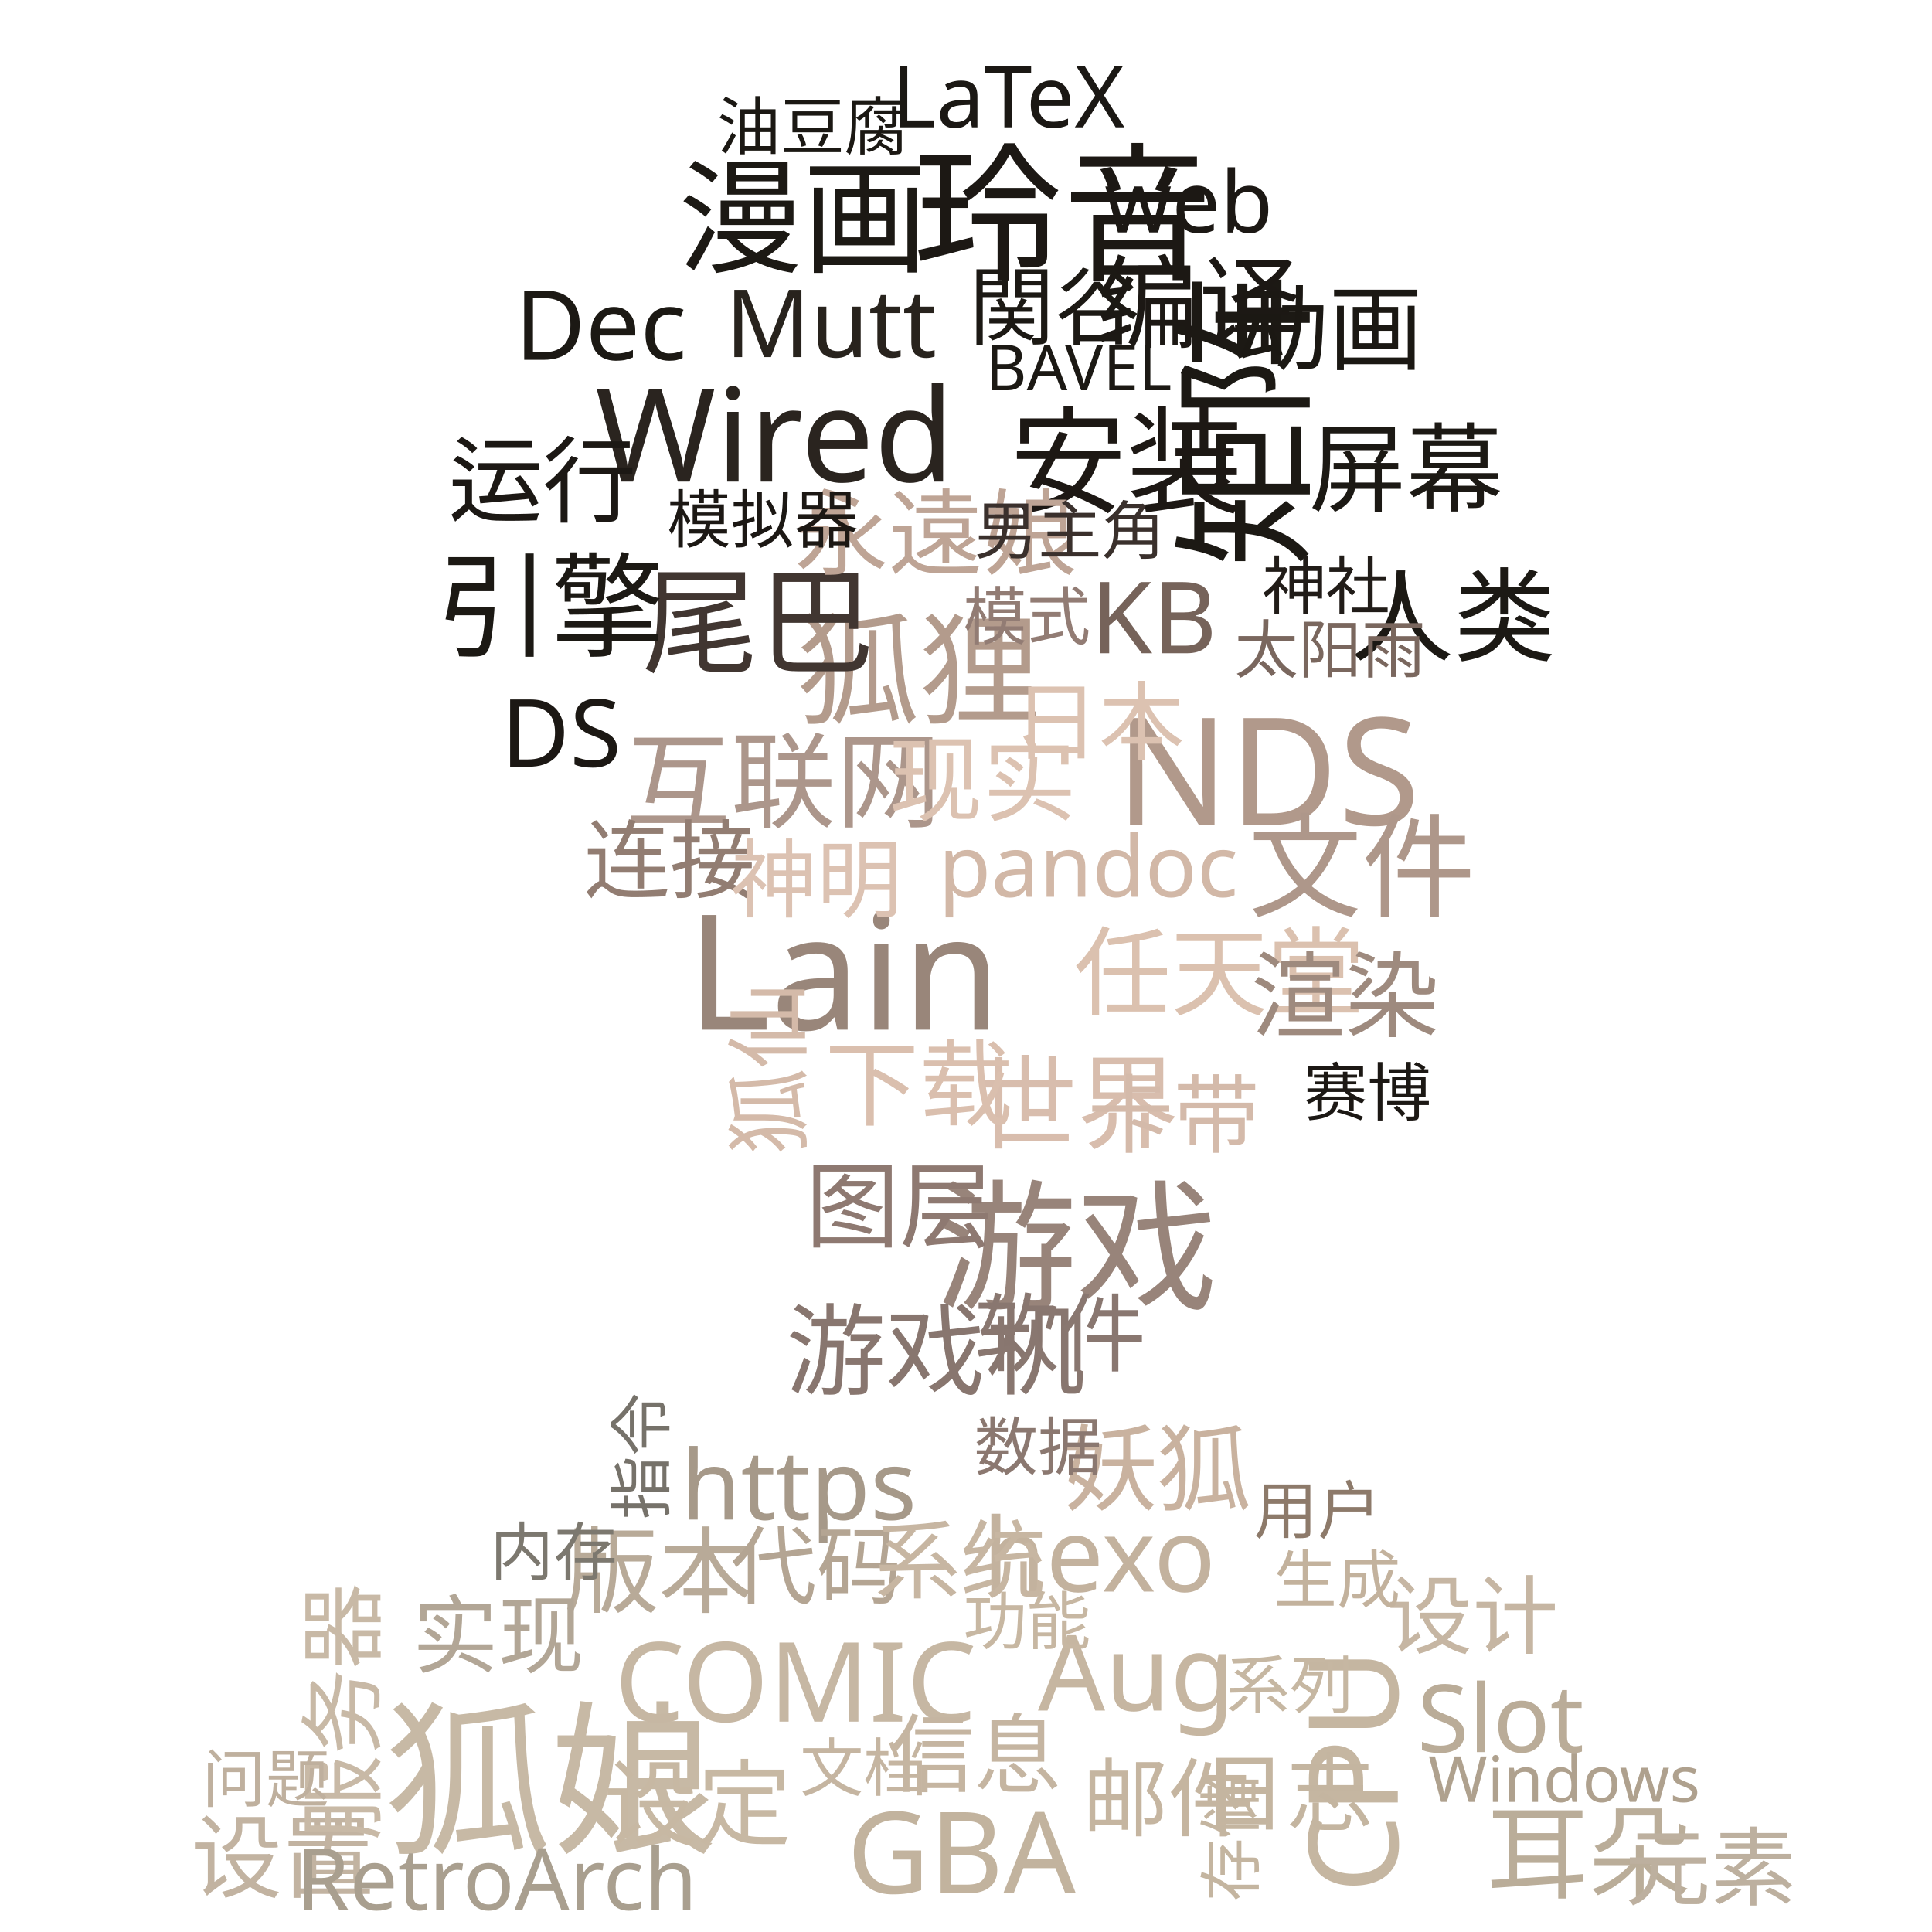
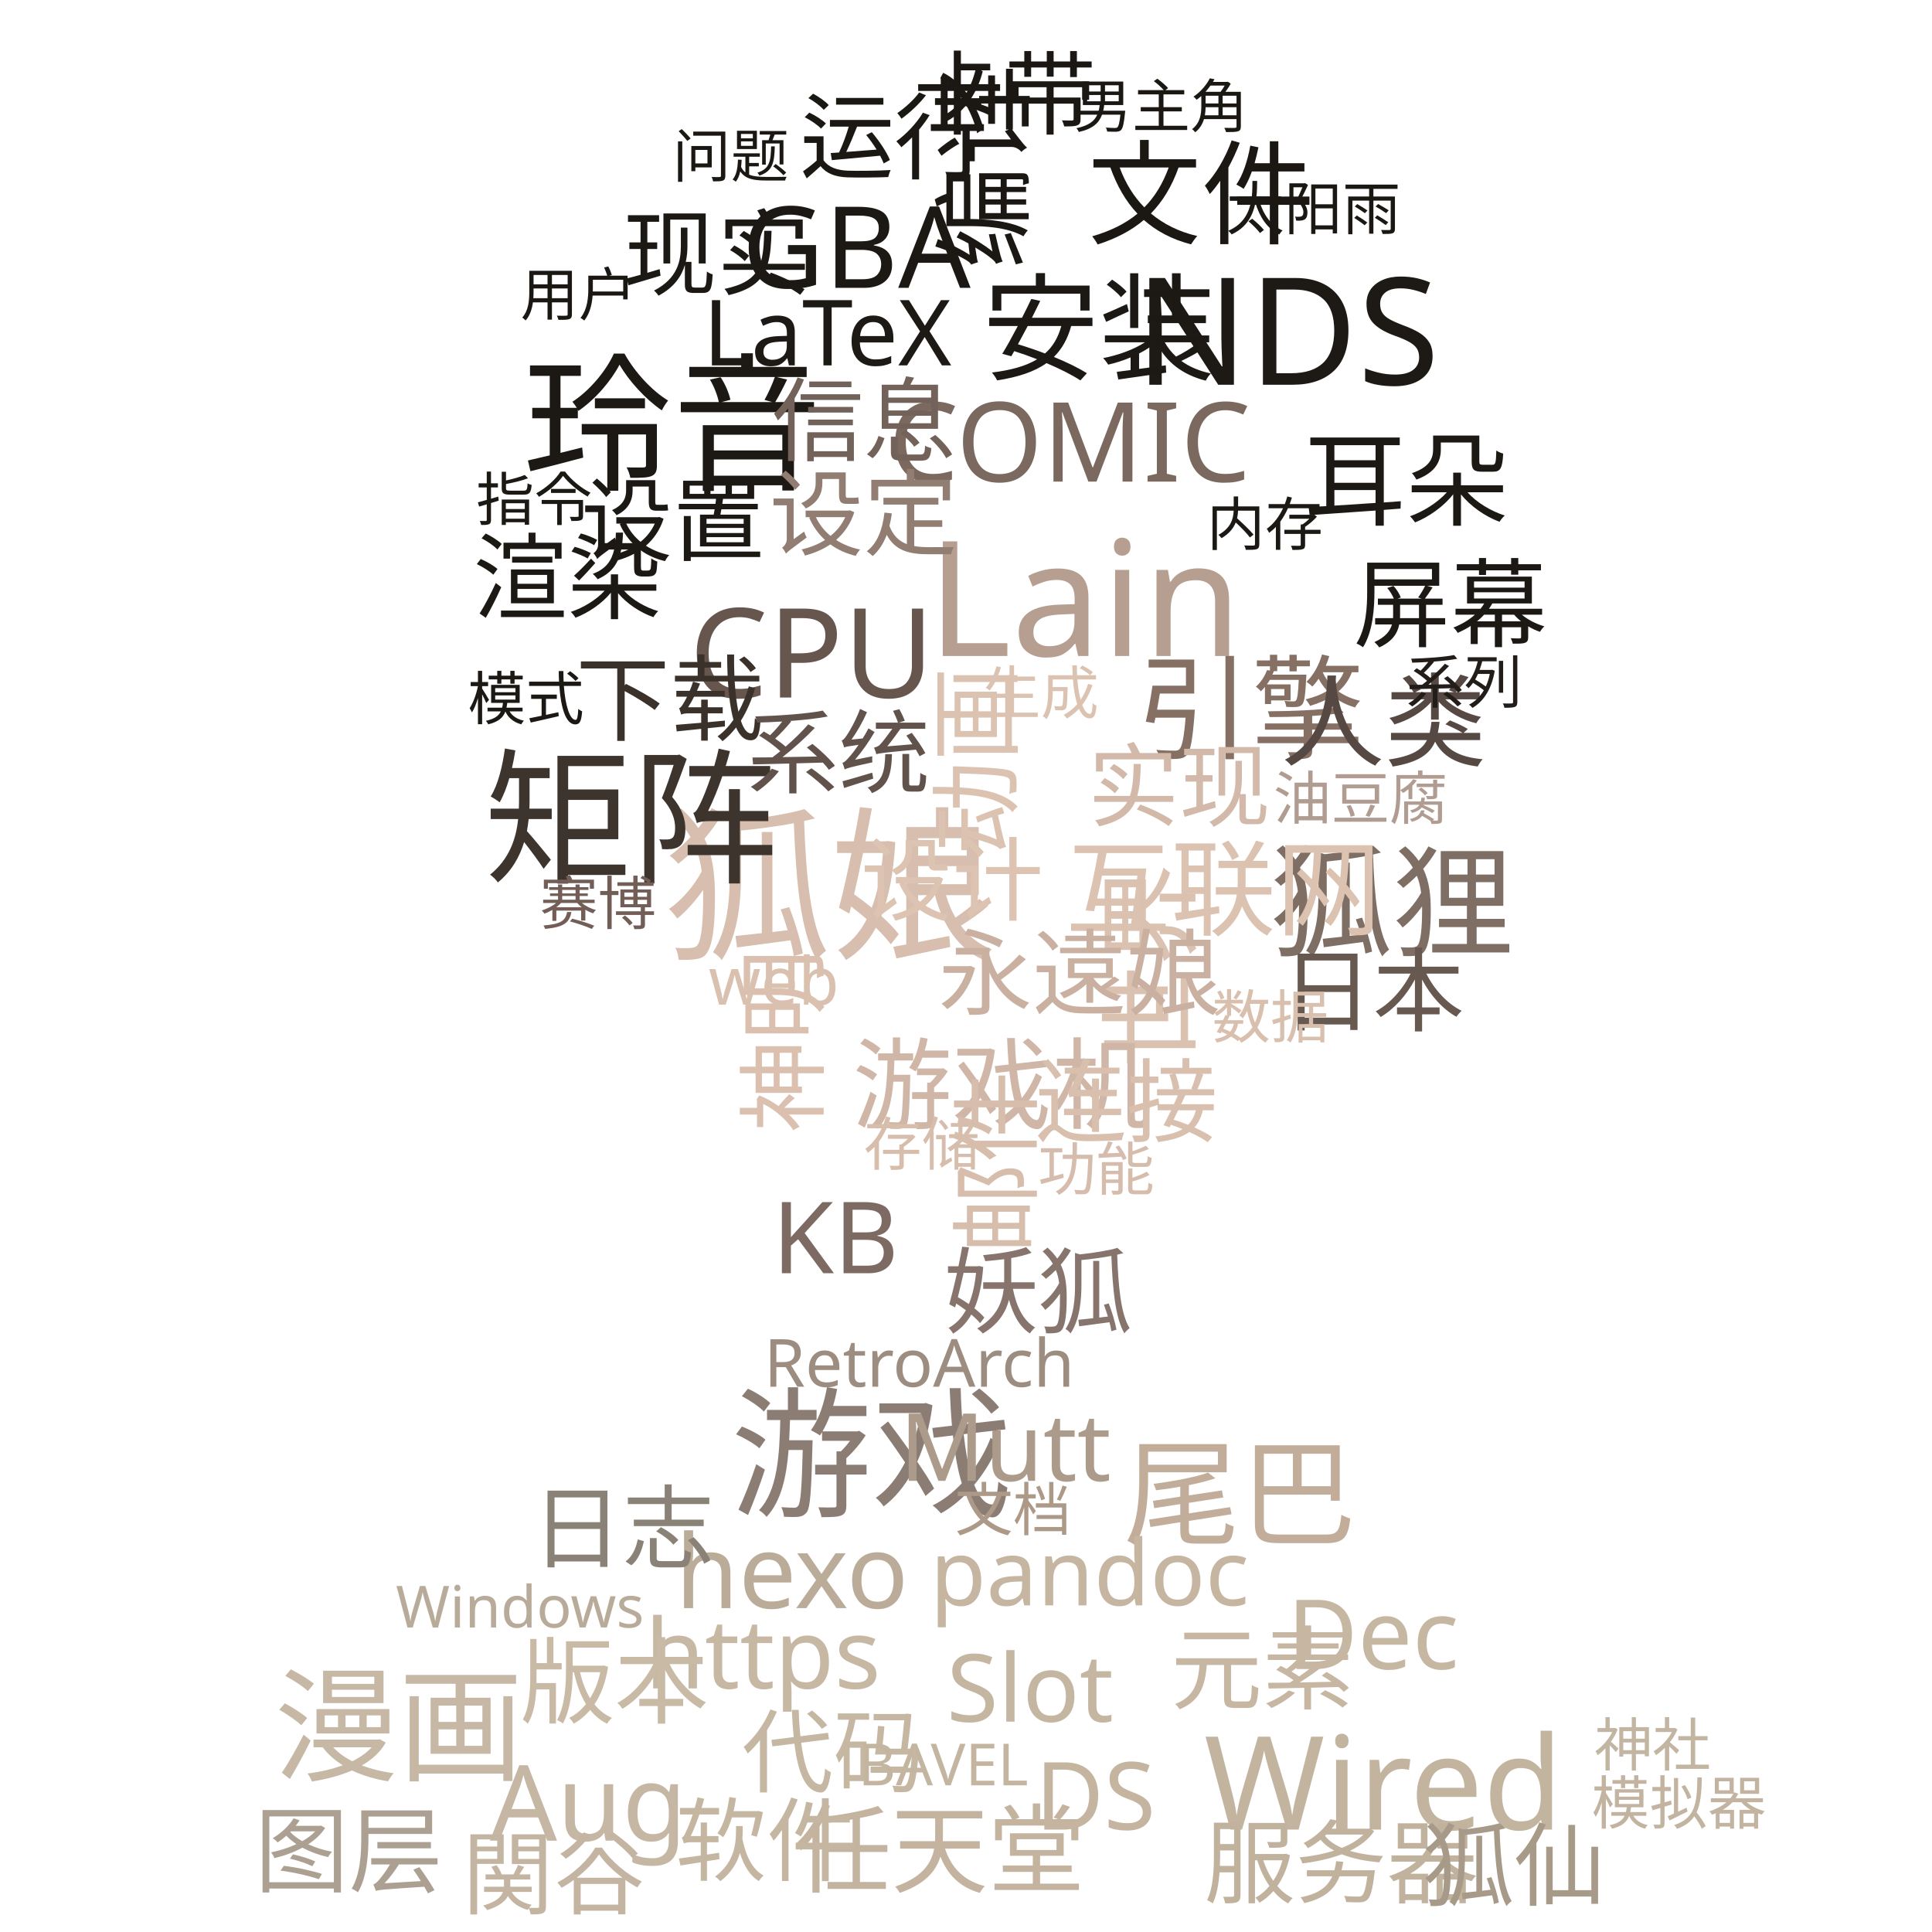
<svg xmlns="http://www.w3.org/2000/svg" width="698" height="698">
  <style>text{font-family:'Droid Sans Mono';font-weight:normal;font-style:normal;}</style>
-   <text transform="translate(139,665)" font-size="60" style="fill:rgb(199, 185, 165)">狐娘</text>
-   <text transform="translate(248,372)" font-size="58" style="fill:rgb(153, 134, 122)">Lain</text>
-   <text transform="translate(403,298)" font-size="54" style="fill:rgb(177, 153, 139)">NDS</text>
-   <text transform="translate(330,97)" font-size="54" style="fill:rgb(28, 24, 20)">玲音</text>
-   <text transform="translate(469,205) rotate(-90)" font-size="53" style="fill:rgb(28, 25, 20)">矩阵</text>
-   <text transform="translate(338,469)" font-size="51" style="fill:rgb(152, 132, 122)">游戏</text>
-   <text transform="translate(215,174)" font-size="47" style="fill:rgb(42, 36, 31)">Wired</text>
-   <text transform="translate(245,95)" font-size="45" style="fill:rgb(28, 25, 20)">漫画</text>
-   <text transform="translate(505,684) rotate(-90)" font-size="45" style="fill:rgb(197, 182, 161)">CPU</text>
-   <text transform="translate(288,258)" font-size="44" style="fill:rgb(179, 155, 140)">狐狸</text>
-   <text transform="translate(232,240)" font-size="42" style="fill:rgb(65, 54, 49)">尾巴</text>
-   <text transform="translate(365,182)" font-size="42" style="fill:rgb(29, 24, 20)">安装</text>
-   <text transform="translate(451,328)" font-size="41" style="fill:rgb(174, 151, 138)">文件</text>
-   <text transform="translate(158,234)" font-size="41" style="fill:rgb(28, 25, 20)">引擎</text>
-   <text transform="translate(306,684)" font-size="41" style="fill:rgb(194, 179, 158)">GBA</text>
-   <text transform="translate(222,622)" font-size="40" style="fill:rgb(198, 183, 163)">COMIC</text>
-   <text transform="translate(375,618)" font-size="38" style="fill:rgb(198, 182, 161)">Aug</text>
-   <text transform="translate(226,296)" font-size="38" style="fill:rgb(172, 150, 139)">互联网</text>
-   <text transform="translate(352,412)" font-size="37" style="fill:rgb(216, 189, 173)">世界</text>
-   <text transform="translate(396,123)" font-size="37" style="fill:rgb(28, 24, 20)">编译</text>
-   <text transform="translate(488,236)" font-size="37" style="fill:rgb(28, 25, 20)">人类</text>
-   <text transform="translate(537,683)" font-size="37" style="fill:rgb(186, 173, 153)">耳朵</text>
-   <text transform="translate(355,575)" font-size="37" style="fill:rgb(195, 178, 158)">hexo</text>
-   <text transform="translate(394,236)" font-size="36" style="fill:rgb(118, 99, 90)">KB</text>
-   <text transform="translate(284,501)" font-size="36" style="fill:rgb(136, 118, 111)">游戏机</text>
-   <text transform="translate(473,182)" font-size="35" style="fill:rgb(28, 25, 20)">屏幕</text>
-   <text transform="translate(246,549)" font-size="35" style="fill:rgb(166, 153, 137)">https</text>
-   <text transform="translate(388,364)" font-size="35" style="fill:rgb(219, 193, 175)">任天堂</text>
-   <text transform="translate(186,130)" font-size="35" style="fill:rgb(28, 25, 20)">Dec</text>
-   <text transform="translate(204,580)" font-size="34" style="fill:rgb(184, 170, 152)">版本</text>
-   <text transform="translate(162,186)" font-size="34" style="fill:rgb(28, 24, 20)">运行</text>
-   <text transform="translate(298,404)" font-size="34" style="fill:rgb(218, 191, 174)">下载</text>
-   <text transform="translate(452,372)" font-size="34" style="fill:rgb(158, 138, 126)">渲染</text>
-   <text transform="translate(321,294)" font-size="34" style="fill:rgb(220, 194, 177)">现实</text>
-   <text transform="translate(446,131)" font-size="34" style="fill:rgb(27, 24, 19)">动画</text>
-   <text transform="translate(287,205)" font-size="34" style="fill:rgb(190, 164, 149)">永遠娘</text>
-   <text transform="translate(291,448)" font-size="34" style="fill:rgb(142, 121, 113)">图层</text>
-   <text transform="translate(181,277)" font-size="34" style="fill:rgb(28, 24, 20)">DS</text>
-   <text transform="translate(384,543)" font-size="34" style="fill:rgb(201, 178, 159)">妖狐</text>
-   <text transform="translate(218,664)" font-size="34" style="fill:rgb(199, 184, 163)">设定</text>
-   <text transform="translate(512,633)" font-size="34" style="fill:rgb(186, 172, 152)">Slot</text>
-   <text transform="translate(262,129)" font-size="34" style="fill:rgb(40, 35, 29)">Mutt</text>
-   <text transform="translate(69,683)" font-size="33" style="fill:rgb(194, 179, 161)">设置</text>
-   <text transform="translate(339,324)" font-size="31" style="fill:rgb(210, 184, 167)">pandoc</text>
-   <text transform="translate(211,322)" font-size="31" style="fill:rgb(146, 125, 114)">连接</text>
-   <text transform="translate(135,665) rotate(-90)" font-size="31" style="fill:rgb(200, 185, 166)">服务器</text>
-   <text transform="translate(264,329)" font-size="31" style="fill:rgb(220, 194, 178)">神明</text>
-   <text transform="translate(264,577)" font-size="31" style="fill:rgb(180, 165, 147)">代码</text>
-   <text transform="translate(289,417) rotate(-90)" font-size="31" style="fill:rgb(212, 186, 169)">狐仙</text>
-   <text transform="translate(322,46)" font-size="31" style="fill:rgb(27, 24, 20)">LaTeX</text>
-   <text transform="translate(434,659)" font-size="31" style="fill:rgb(196, 181, 160)">日志</text>
-   <text transform="translate(366,272)" font-size="31" style="fill:rgb(220, 194, 177)">日本</text>
-   <text transform="translate(587,686)" font-size="31" style="fill:rgb(189, 176, 159)">元素</text>
-   <text transform="translate(149,602)" font-size="31" style="fill:rgb(178, 166, 150)">实现</text>
-   <text transform="translate(350,122)" font-size="31" style="fill:rgb(28, 25, 20)">関谷</text>
-   <text transform="translate(501,595)" font-size="31" style="fill:rgb(198, 182, 163)">设计</text>
-   <text transform="translate(316,575)" font-size="31" style="fill:rgb(199, 182, 162)">系统</text>
-   <text transform="translate(321,645)" font-size="31" style="fill:rgb(197, 181, 161)">信息</text>
-   <text transform="translate(393,414)" font-size="31" style="fill:rgb(212, 186, 170)">卡带</text>
-   <text transform="translate(391,661)" font-size="31" style="fill:rgb(197, 181, 160)">邮件</text>
-   <text transform="translate(352,493)" font-size="31" style="fill:rgb(137, 119, 112)">软件</text>
-   <text transform="translate(107,690)" font-size="31" style="fill:rgb(169, 159, 143)">RetroArch</text>
-   <text transform="translate(399,84)" font-size="31" style="fill:rgb(28, 24, 20)">web</text>
-   <text transform="translate(516,651)" font-size="23" style="fill:rgb(175, 161, 142)">Windows</text>
-   <text transform="translate(460,579)" font-size="23" style="fill:rgb(195, 178, 157)">生成</text>
-   <text transform="translate(348,594)" font-size="23" style="fill:rgb(199, 183, 162)">功能</text>
-   <text transform="translate(259,54)" font-size="23" style="fill:rgb(27, 24, 19)">油豆腐</text>
-   <text transform="translate(471,403)" font-size="23" style="fill:rgb(28, 24, 20)">赛博</text>
-   <text transform="translate(443,617)" font-size="23" style="fill:rgb(198, 183, 162)">系列</text>
-   <text transform="translate(456,220)" font-size="23" style="fill:rgb(33, 28, 24)">神社</text>
-   <text transform="translate(348,231)" font-size="23" style="fill:rgb(146, 124, 116)">模式</text>
-   <text transform="translate(446,243)" font-size="23" style="fill:rgb(122, 103, 94)">太阳雨</text>
-   <text transform="translate(240,549) rotate(-90)" font-size="23" style="fill:rgb(118, 114, 106)">指令</text>
-   <text transform="translate(356,141)" font-size="23" style="fill:rgb(28, 25, 20)">BAVEL</text>
-   <text transform="translate(241,196)" font-size="23" style="fill:rgb(28, 24, 20)">模拟器</text>
-   <text transform="translate(352,531)" font-size="23" style="fill:rgb(139, 120, 112)">数据</text>
-   <text transform="translate(73,651)" font-size="23" style="fill:rgb(191, 176, 158)">问题</text>
-   <text transform="translate(352,200)" font-size="23" style="fill:rgb(58, 48, 44)">男主角</text>
-   <text transform="translate(453,687) rotate(-90)" font-size="23" style="fill:rgb(196, 181, 160)">存储</text>
-   <text transform="translate(289,647)" font-size="23" style="fill:rgb(197, 181, 161)">文档</text>
-   <text transform="translate(177,569)" font-size="23" style="fill:rgb(124, 120, 111)">内存</text>
-   <text transform="translate(453,554)" font-size="23" style="fill:rgb(141, 122, 106)">用户</text>
+   <text transform="translate(240,342)" font-size="60" style="fill:rgb(215, 190, 174)">狐娘</text>
+   <text transform="translate(335,237)" font-size="58" style="fill:rgb(182, 159, 145)">Lain</text>
+   <text transform="translate(410,139)" font-size="54" style="fill:rgb(29, 25, 20)">NDS</text>
+   <text transform="translate(189,173)" font-size="54" style="fill:rgb(28, 25, 20)">玲音</text>
+   <text transform="translate(175,315)" font-size="53" style="fill:rgb(62, 52, 46)">矩阵</text>
+   <text transform="translate(264,544)" font-size="51" style="fill:rgb(139, 125, 115)">游戏</text>
+   <text transform="translate(435,661)" font-size="47" style="fill:rgb(195, 180, 159)">Wired</text>
+   <text transform="translate(99,640)" font-size="45" style="fill:rgb(199, 184, 165)">漫画</text>
+   <text transform="translate(249,252)" font-size="45" style="fill:rgb(103, 86, 78)">CPU</text>
+   <text transform="translate(459,342)" font-size="44" style="fill:rgb(127, 110, 100)">狐狸</text>
+   <text transform="translate(406,555)" font-size="42" style="fill:rgb(194, 173, 154)">尾巴</text>
+   <text transform="translate(355,134)" font-size="42" style="fill:rgb(28, 25, 20)">安装</text>
+   <text transform="translate(393,85)" font-size="41" style="fill:rgb(27, 24, 20)">文件</text>
+   <text transform="translate(411,271)" font-size="41" style="fill:rgb(134, 111, 99)">引擎</text>
+   <text transform="translate(268,104)" font-size="41" style="fill:rgb(28, 25, 20)">GBA</text>
+   <text transform="translate(321,174)" font-size="40" style="fill:rgb(123, 105, 95)">COMIC</text>
+   <text transform="translate(177,665)" font-size="38" style="fill:rgb(197, 183, 163)">Aug</text>
+   <text transform="translate(385,335)" font-size="38" style="fill:rgb(220, 194, 176)">互联网</text>
+   <text transform="translate(429,386) rotate(-90)" font-size="37" style="fill:rgb(219, 193, 176)">世界</text>
+   <text transform="translate(369,97) rotate(-90)" font-size="37" style="fill:rgb(27, 24, 19)">编译</text>
+   <text transform="translate(463,274)" font-size="37" style="fill:rgb(86, 72, 67)">人类</text>
+   <text transform="translate(471,187)" font-size="37" style="fill:rgb(28, 25, 20)">耳朵</text>
+   <text transform="translate(244,581)" font-size="37" style="fill:rgb(186, 172, 153)">hexo</text>
+   <text transform="translate(279,460)" font-size="36" style="fill:rgb(124, 106, 99)">KB</text>
+   <text transform="translate(308,405)" font-size="36" style="fill:rgb(208, 182, 167)">游戏机</text>
+   <text transform="translate(489,231)" font-size="35" style="fill:rgb(28, 25, 20)">屏幕</text>
+   <text transform="translate(233,610)" font-size="35" style="fill:rgb(199, 184, 164)">https</text>
+   <text transform="translate(287,681)" font-size="35" style="fill:rgb(195, 179, 159)">任天堂</text>
+   <text transform="translate(465,603)" font-size="35" style="fill:rgb(198, 183, 162)">Dec</text>
+   <text transform="translate(188,620)" font-size="34" style="fill:rgb(201, 186, 166)">版本</text>
+   <text transform="translate(289,62)" font-size="34" style="fill:rgb(27, 24, 20)">运行</text>
+   <text transform="translate(208,265)" font-size="34" style="fill:rgb(58, 49, 43)">下载</text>
+   <text transform="translate(171,221)" font-size="34" style="fill:rgb(28, 25, 20)">渲染</text>
+   <text transform="translate(225,104)" font-size="34" style="fill:rgb(28, 25, 20)">现实</text>
+   <text transform="translate(365,309) rotate(-90)" font-size="34" style="fill:rgb(220, 195, 177)">动画</text>
+   <text transform="translate(339,364)" font-size="34" style="fill:rgb(202, 176, 160)">永遠娘</text>
+   <text transform="translate(92,681)" font-size="34" style="fill:rgb(171, 160, 145)">图层</text>
+   <text transform="translate(374,661)" font-size="34" style="fill:rgb(197, 181, 160)">DS</text>
+   <text transform="translate(341,479)" font-size="34" style="fill:rgb(134, 116, 109)">妖狐</text>
+   <text transform="translate(278,198)" font-size="34" style="fill:rgb(145, 125, 113)">设定</text>
+   <text transform="translate(342,622)" font-size="34" style="fill:rgb(197, 182, 161)">Slot</text>
+   <text transform="translate(325,535)" font-size="34" style="fill:rgb(172, 154, 139)">Mutt</text>
+   <text transform="translate(210,200)" font-size="33" style="fill:rgb(28, 25, 20)">设置</text>
+   <text transform="translate(336,580)" font-size="33" style="fill:rgb(198, 182, 161)">pandoc</text>
+   <text transform="translate(374,410)" font-size="33" style="fill:rgb(217, 191, 174)">连接</text>
+   <text transform="translate(435,685)" font-size="33" style="fill:rgb(193, 178, 158)">服务器</text>
+   <text transform="translate(295,409) rotate(-90)" font-size="33" style="fill:rgb(219, 192, 175)">神明</text>
+   <text transform="translate(268,645)" font-size="33" style="fill:rgb(198, 183, 162)">代码</text>
+   <text transform="translate(514,686)" font-size="33" style="fill:rgb(167, 154, 136)">狐仙</text>
+   <text transform="translate(254,132)" font-size="33" style="fill:rgb(29, 25, 20)">LaTeX</text>
+   <text transform="translate(192,564)" font-size="33" style="fill:rgb(138, 130, 119)">日志</text>
+   <text transform="translate(463,370)" font-size="33" style="fill:rgb(103, 89, 80)">日本</text>
+   <text transform="translate(423,615)" font-size="33" style="fill:rgb(198, 182, 162)">元素</text>
+   <text transform="translate(393,296)" font-size="33" style="fill:rgb(210, 185, 170)">实现</text>
+   <text transform="translate(167,689)" font-size="33" style="fill:rgb(196, 181, 162)">関谷</text>
+   <text transform="translate(311,330)" font-size="33" style="fill:rgb(221, 195, 177)">设计</text>
+   <text transform="translate(270,284)" font-size="33" style="fill:rgb(97, 83, 76)">系统</text>
+   <text transform="translate(279,164)" font-size="33" style="fill:rgb(114, 98, 89)">信息</text>
+   <text transform="translate(330,46)" font-size="33" style="fill:rgb(27, 24, 19)">卡带</text>
+   <text transform="translate(372,453) rotate(-90)" font-size="33" style="fill:rgb(215, 189, 172)">邮件</text>
+   <text transform="translate(244,677)" font-size="33" style="fill:rgb(197, 182, 162)">软件</text>
+   <text transform="translate(276,501)" font-size="24" style="fill:rgb(156, 141, 128)">RetroArch</text>
+   <text transform="translate(256,363)" font-size="24" style="fill:rgb(218, 192, 174)">web</text>
+   <text transform="translate(143,588)" font-size="21" style="fill:rgb(184, 171, 153)">Windows</text>
+   <text transform="translate(355,258)" font-size="21" style="fill:rgb(220, 194, 177)">生成</text>
+   <text transform="translate(375,430)" font-size="21" style="fill:rgb(214, 188, 172)">功能</text>
+   <text transform="translate(460,296)" font-size="21" style="fill:rgb(177, 156, 146)">油豆腐</text>
+   <text transform="translate(195,334)" font-size="21" style="fill:rgb(115, 94, 87)">赛博</text>
+   <text transform="translate(508,254)" font-size="21" style="fill:rgb(34, 29, 24)">系列</text>
+   <text transform="translate(576,638)" font-size="21" style="fill:rgb(194, 181, 162)">神社</text>
+   <text transform="translate(169,260)" font-size="21" style="fill:rgb(28, 25, 20)">模式</text>
+   <text transform="translate(443,83)" font-size="21" style="fill:rgb(27, 24, 20)">太阳雨</text>
+   <text transform="translate(172,188)" font-size="21" style="fill:rgb(28, 25, 20)">指令</text>
+   <text transform="translate(310,645)" font-size="21" style="fill:rgb(196, 181, 160)">BAVEL</text>
+   <text transform="translate(575,659)" font-size="21" style="fill:rgb(194, 180, 161)">模拟器</text>
+   <text transform="translate(438,375)" font-size="21" style="fill:rgb(216, 191, 174)">数据</text>
+   <text transform="translate(243,64)" font-size="21" style="fill:rgb(27, 24, 19)">问题</text>
+   <text transform="translate(388,46)" font-size="21" style="fill:rgb(27, 24, 19)">男主角</text>
+   <text transform="translate(312,421)" font-size="21" style="fill:rgb(215, 189, 172)">存储</text>
+   <text transform="translate(345,553)" font-size="21" style="fill:rgb(172, 153, 136)">文档</text>
+   <text transform="translate(436,197)" font-size="21" style="fill:rgb(28, 24, 20)">内存</text>
+   <text transform="translate(188,114)" font-size="21" style="fill:rgb(27, 24, 20)">用户</text>
</svg>
